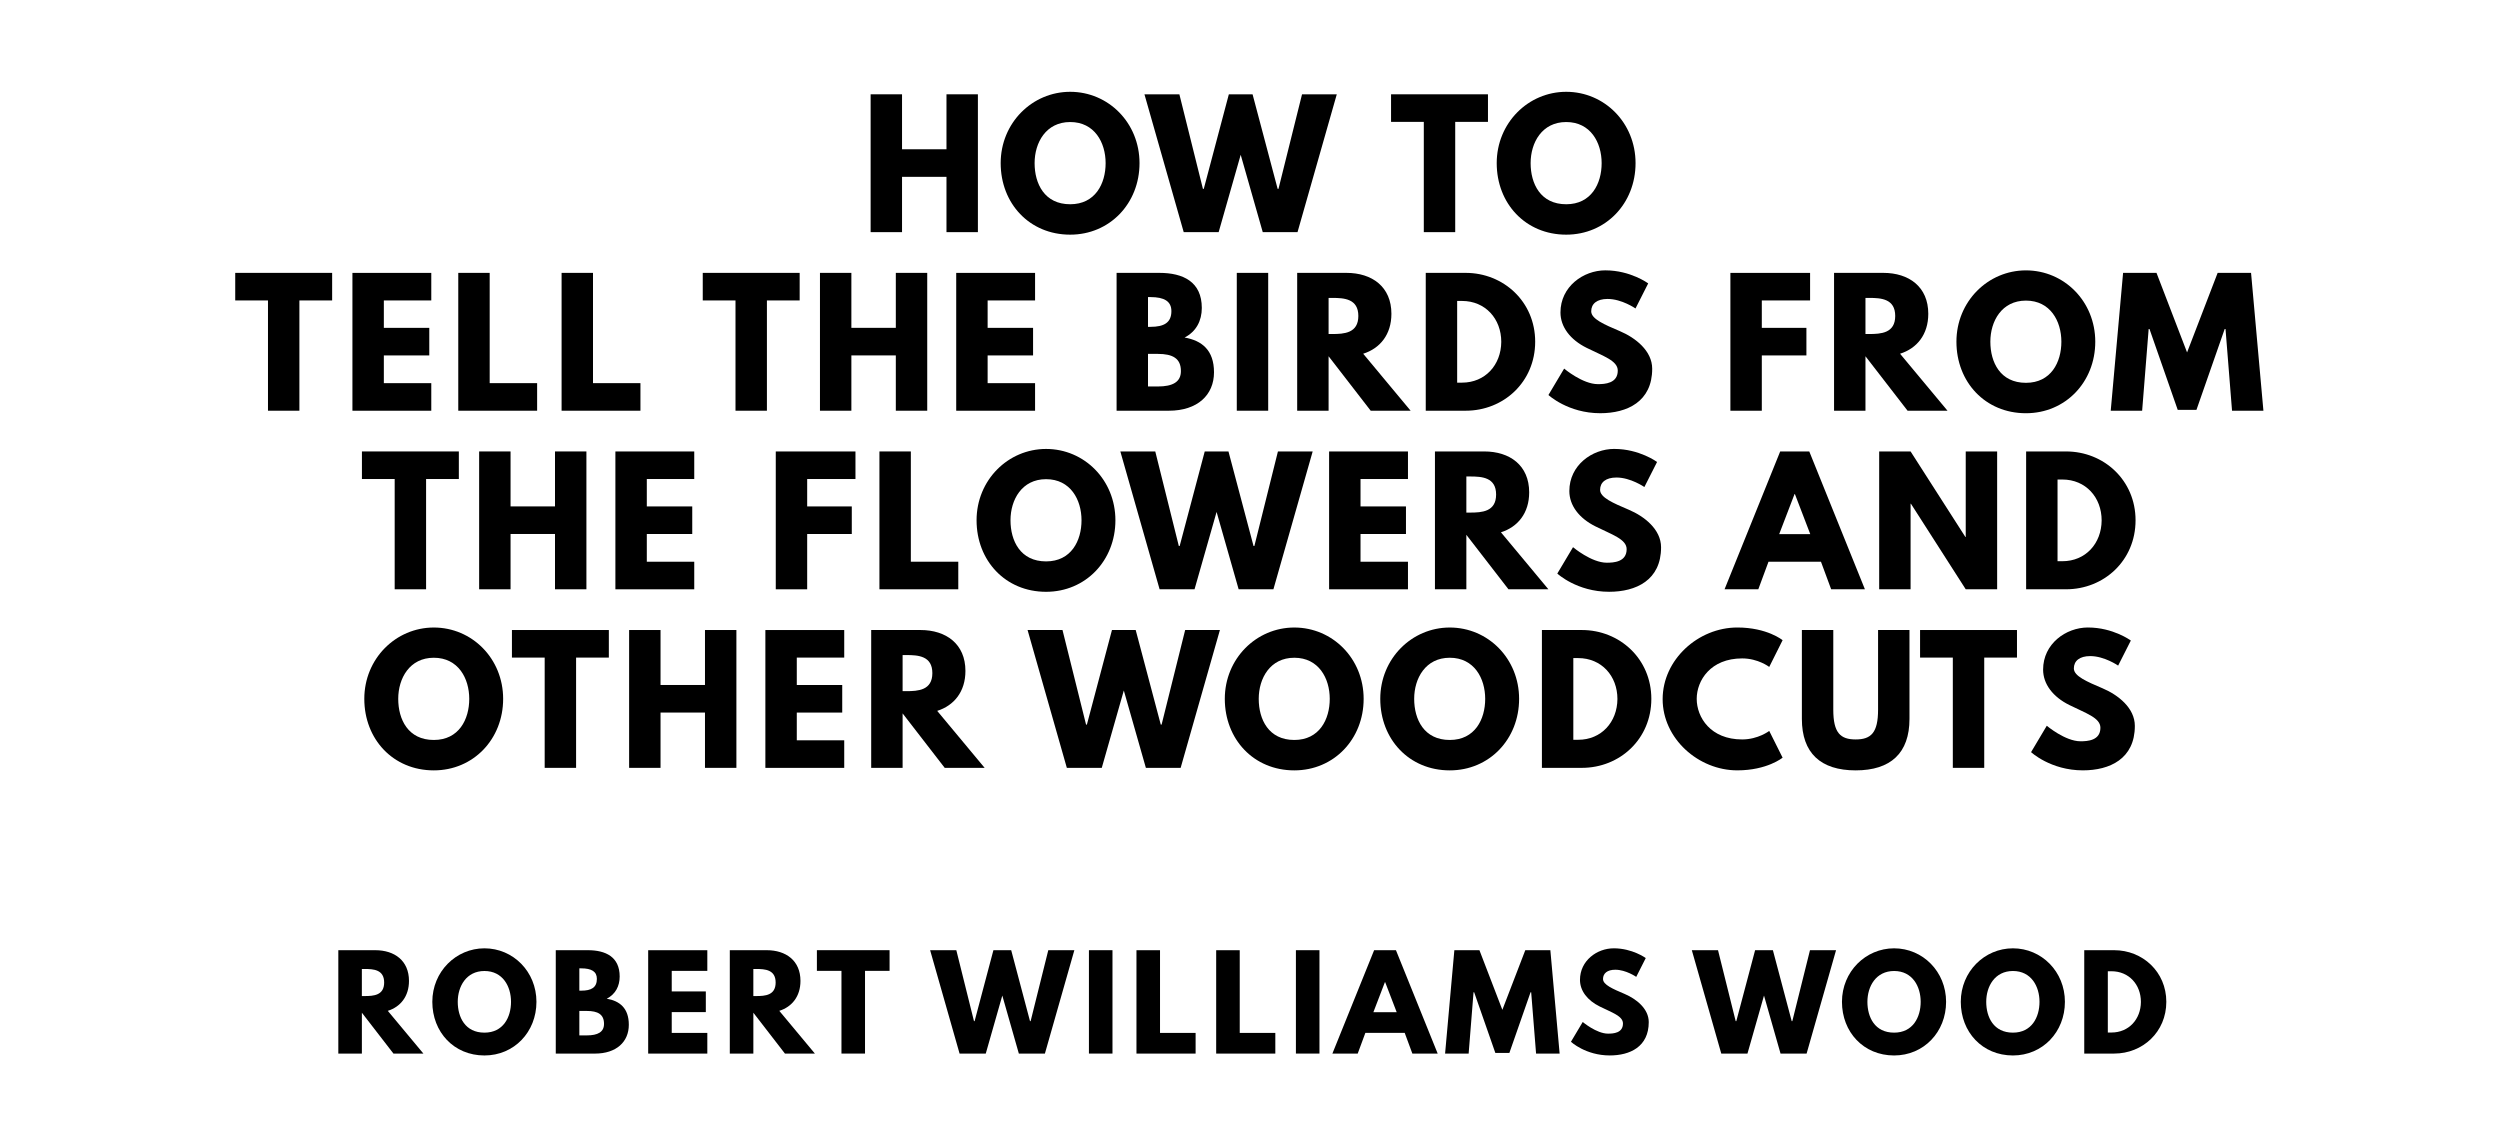
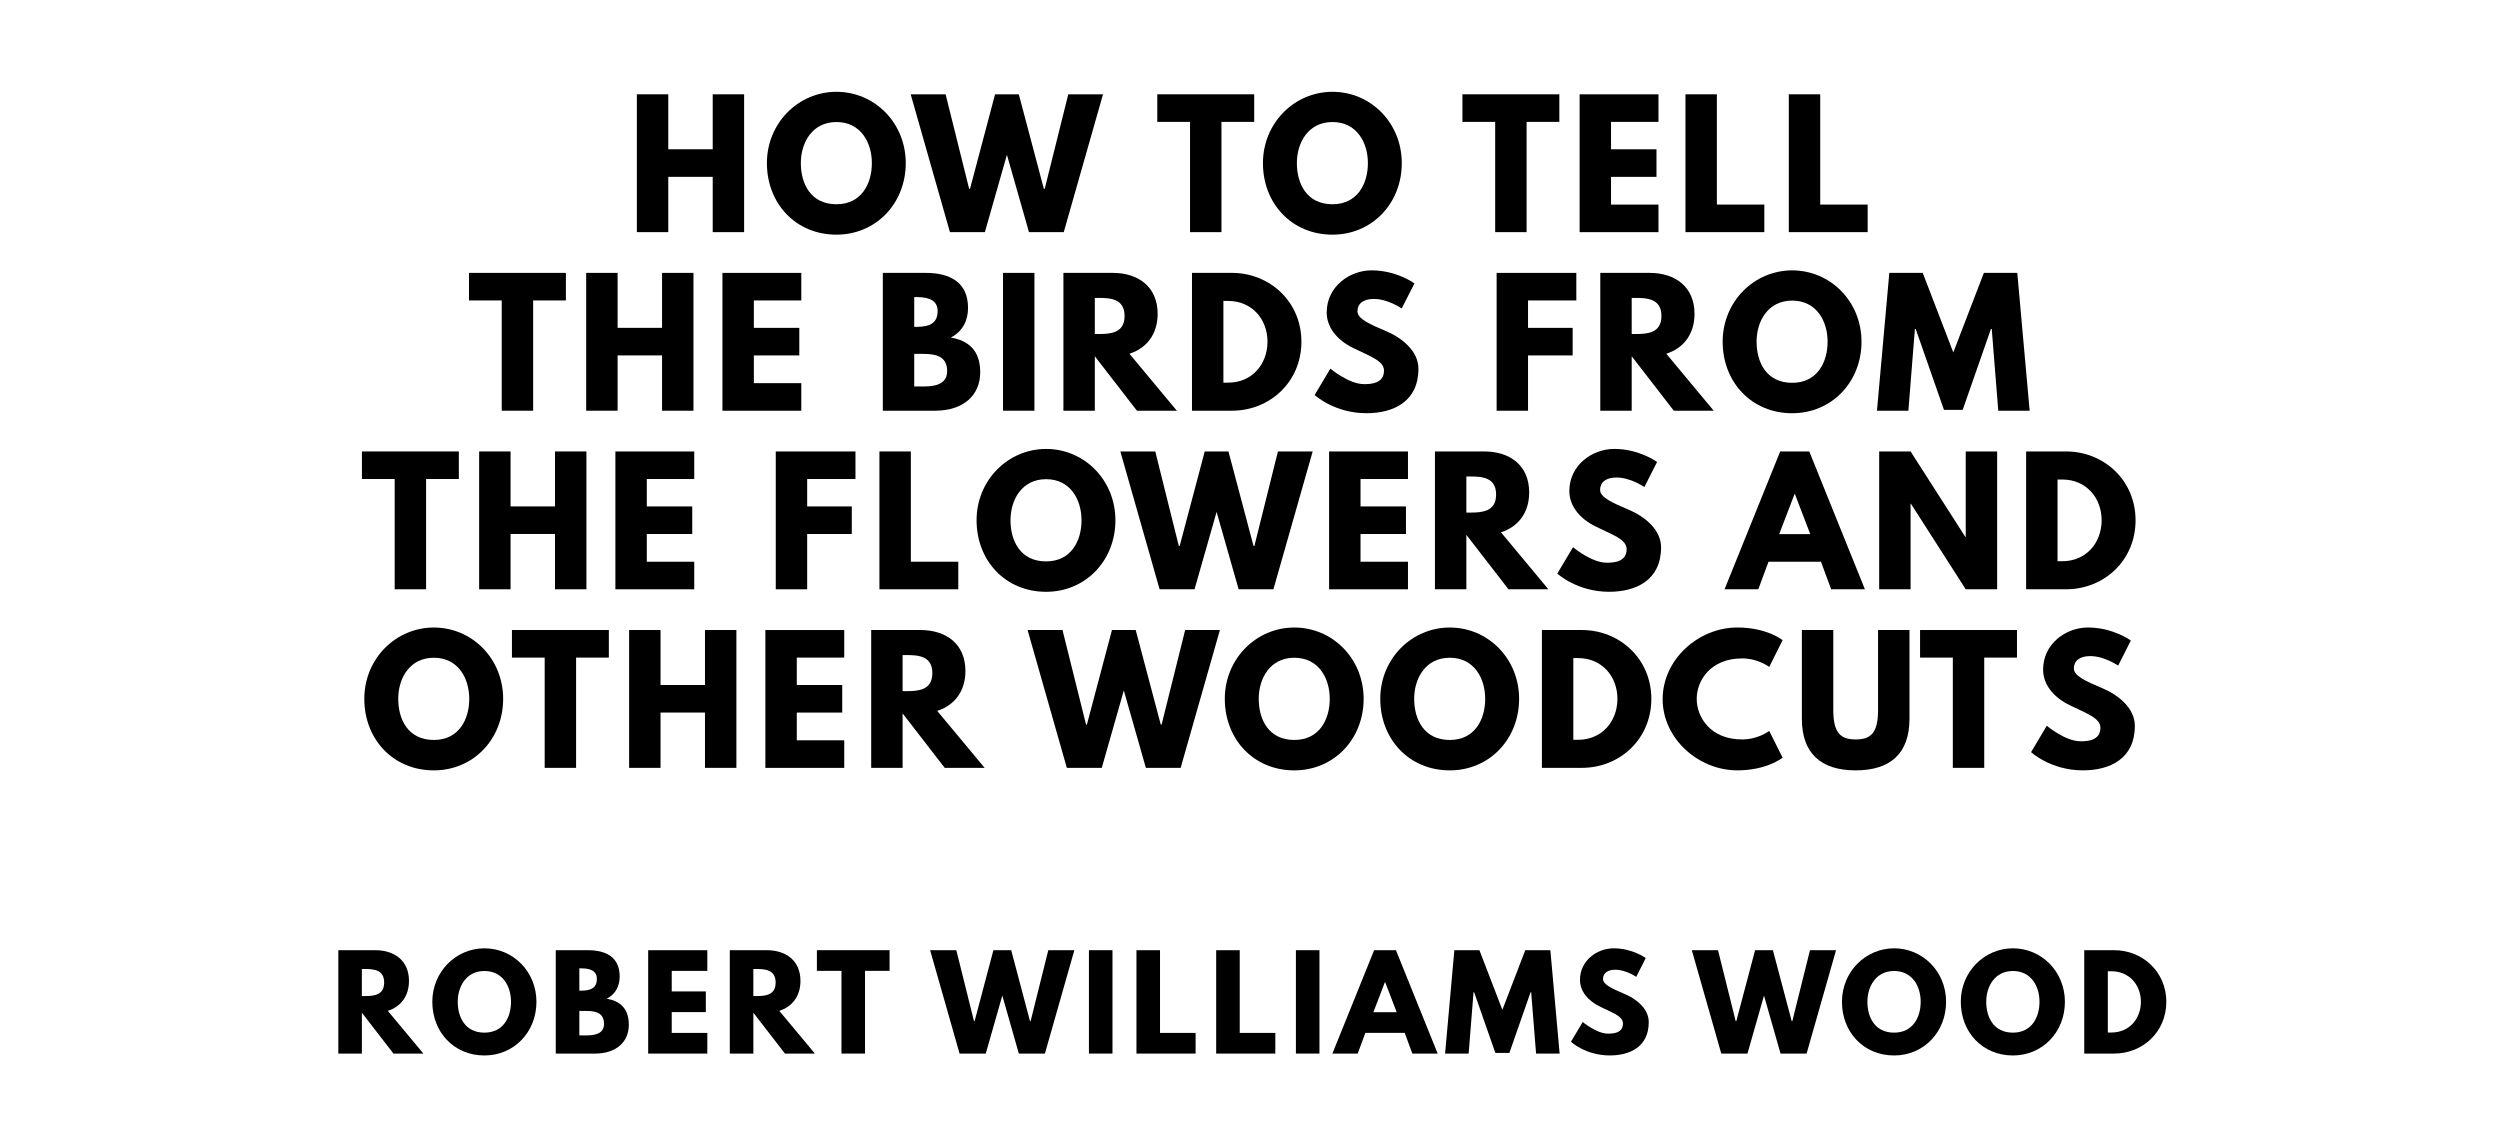
<svg xmlns="http://www.w3.org/2000/svg" version="1.1" viewBox="0 0 1400 640">
-   <g aria-label="HOW TO">
-     <path d="M505.14,99.03l0.00,30.97l-17.59,0.00l0.00-77.19l17.59,0.00l0.00,30.78l24.89,0.00l0.00-30.78l17.59,0.00l0.00,77.19l-17.59,0.00l0.00-30.97l-24.89,0.00z" />
-     <path d="M560.38,91.36c0.00-22.55,17.68-39.95,38.92-39.95c21.43,0.00,38.83,17.40,38.83,39.95s-16.65,40.05-38.83,40.05c-22.83,0.00-38.92-17.50-38.92-40.05z  M579.38,91.36c0.00,11.51,5.52,23.02,19.93,23.02c14.04,0.00,19.84-11.51,19.84-23.02s-6.18-23.02-19.84-23.02c-13.57,0.00-19.93,11.51-19.93,23.02z" />
-     <path d="M707.14,130.00l-12.35-43.32l-12.35,43.32l-19.56,0.00l-21.99-77.19l19.56,0.00l13.19,52.96l0.47,0.00l14.04-52.96l13.29,0.00l14.04,52.96l0.47,0.00l13.19-52.96l19.46,0.00l-21.99,77.19l-19.46,0.00z" />
-     <path d="M778.99,68.25l0.00-15.44l54.27,0.00l0.00,15.44l-18.34,0.00l0.00,61.75l-17.59,0.00l0.00-61.75l-18.34,0.00z" />
-     <path d="M838.16,91.36c0.00-22.55,17.68-39.95,38.92-39.95c21.43,0.00,38.83,17.40,38.83,39.95s-16.65,40.05-38.83,40.05c-22.83,0.00-38.92-17.50-38.92-40.05z  M857.15,91.36c0.00,11.51,5.52,23.02,19.93,23.02c14.04,0.00,19.84-11.51,19.84-23.02s-6.18-23.02-19.84-23.02c-13.57,0.00-19.93,11.51-19.93,23.02z" />
+   <g aria-label="HOW TO TELL">
+     <path d="M374.23,99.03l0.00,30.97l-17.59,0.00l0.00-77.19l17.59,0.00l0.00,30.78l24.89,0.00l0.00-30.78l17.59,0.00l0.00,77.19l-17.59,0.00l0.00-30.97l-24.89,0.00z" />
+     <path d="M429.47,91.36c0.00-22.55,17.68-39.95,38.92-39.95c21.43,0.00,38.83,17.40,38.83,39.95s-16.65,40.05-38.83,40.05c-22.83,0.00-38.92-17.50-38.92-40.05z  M448.47,91.36c0.00,11.51,5.52,23.02,19.93,23.02c14.04,0.00,19.84-11.51,19.84-23.02s-6.18-23.02-19.84-23.02c-13.57,0.00-19.93,11.51-19.93,23.02z" />
+     <path d="M576.23,130.00l-12.35-43.32l-12.35,43.32l-19.56,0.00l-21.99-77.19l19.56,0.00l13.19,52.96l0.47,0.00l14.04-52.96l13.29,0.00l14.04,52.96l0.47,0.00l13.19-52.96l19.46,0.00l-21.99,77.19l-19.46,0.00z" />
+     <path d="M648.08,68.25l0.00-15.44l54.27,0.00l0.00,15.44l-18.34,0.00l0.00,61.75l-17.59,0.00l0.00-61.75l-18.34,0.00z" />
+     <path d="M707.25,91.36c0.00-22.55,17.68-39.95,38.92-39.95c21.43,0.00,38.83,17.40,38.83,39.95s-16.65,40.05-38.83,40.05c-22.83,0.00-38.92-17.50-38.92-40.05z  M726.25,91.36c0.00,11.51,5.52,23.02,19.93,23.02c14.04,0.00,19.84-11.51,19.84-23.02s-6.18-23.02-19.84-23.02c-13.57,0.00-19.93,11.51-19.93,23.02z" />
+     <path d="M818.96,68.25l0.00-15.44l54.27,0.00l0.00,15.44l-18.34,0.00l0.00,61.75l-17.59,0.00l0.00-61.75l-18.34,0.00z" />
+     <path d="M928.75,52.81l0.00,15.44l-26.57,0.00l0.00,15.35l25.45,0.00l0.00,15.44l-25.45,0.00l0.00,15.53l26.57,0.00l0.00,15.44l-44.16,0.00l0.00-77.19l44.16,0.00z" />
+     <path d="M961.45,52.81l0.00,61.75l26.57,0.00l0.00,15.44l-44.16,0.00l0.00-77.19l17.59,0.00z" />
+     <path d="M1019.32,52.81l0.00,61.75l26.57,0.00l0.00,15.44l-44.16,0.00l0.00-77.19l17.59,0.00z" />
  </g>
-   <g aria-label="TELL THE BIRDS FROM">
-     <path d="M131.73,168.25l0.00-15.44l54.27,0.00l0.00,15.44l-18.34,0.00l0.00,61.75l-17.59,0.00l0.00-61.75l-18.34,0.00z" />
-     <path d="M241.52,152.81l0.00,15.44l-26.57,0.00l0.00,15.35l25.45,0.00l0.00,15.44l-25.45,0.00l0.00,15.53l26.57,0.00l0.00,15.44l-44.16,0.00l0.00-77.19l44.16,0.00z" />
-     <path d="M274.22,152.81l0.00,61.75l26.57,0.00l0.00,15.44l-44.16,0.00l0.00-77.19l17.59,0.00z" />
-     <path d="M332.08,152.81l0.00,61.75l26.57,0.00l0.00,15.44l-44.16,0.00l0.00-77.19l17.59,0.00z" />
-     <path d="M393.54,168.25l0.00-15.44l54.27,0.00l0.00,15.44l-18.34,0.00l0.00,61.75l-17.59,0.00l0.00-61.75l-18.34,0.00z" />
-     <path d="M476.77,199.03l0.00,30.97l-17.59,0.00l0.00-77.19l17.59,0.00l0.00,30.78l24.89,0.00l0.00-30.78l17.59,0.00l0.00,77.19l-17.59,0.00l0.00-30.97l-24.89,0.00z" />
-     <path d="M579.64,152.81l0.00,15.44l-26.57,0.00l0.00,15.35l25.45,0.00l0.00,15.44l-25.45,0.00l0.00,15.53l26.57,0.00l0.00,15.44l-44.16,0.00l0.00-77.19l44.16,0.00z" />
-     <path d="M625.29,152.81l23.95,0.00c13.29,0.00,23.77,4.96,23.77,19.65c0.00,7.11-3.09,13.19-9.64,16.56c9.64,1.68,16.47,7.02,16.47,19.46c0.00,12.73-9.26,21.52-25.26,21.52l-29.29,0.00l0.00-77.19z  M642.88,183.03l1.40,0.00c7.58,0.00,11.70-2.34,11.70-8.80c0.00-5.52-4.02-7.86-11.70-7.86l-1.40,0.00l0.00,16.65z  M642.88,216.43l5.52,0.00c8.33,0.00,12.91-2.53,12.91-8.61c0.00-7.11-4.58-9.64-12.91-9.64l-5.52,0.00l0.00,18.25z" />
-     <path d="M710.19,152.81l0.00,77.19l-17.59,0.00l0.00-77.19l17.59,0.00z" />
-     <path d="M726.42,152.81l27.60,0.00c14.32,0.00,25.17,7.77,25.17,22.92c0.00,11.60-6.36,19.37-15.81,22.36l26.57,31.91l-22.36,0.00l-23.58-30.50l0.00,30.50l-17.59,0.00l0.00-77.19z  M744.01,187.05l2.06,0.00c6.64,0.00,14.60-0.47,14.60-10.11s-7.95-10.11-14.60-10.11l-2.06,0.00l0.00,20.21z" />
-     <path d="M798.42,152.81l22.36,0.00c21.15,0.00,38.92,16.09,38.92,38.55c0.00,22.55-17.68,38.64-38.92,38.64l-22.36,0.00l0.00-77.19z  M816.01,214.28l2.71,0.00c13.01,0.00,21.89-9.92,21.99-22.83c0.00-12.91-8.89-22.92-21.99-22.92l-2.71,0.00l0.00,45.75z" />
-     <path d="M899.04,151.40c14.04,0.00,23.95,7.30,23.95,7.30l-7.11,14.04s-7.67-5.33-15.63-5.33c-5.99,0.00-9.17,2.71-9.17,6.92c0.00,4.30,7.30,7.39,16.09,11.13c8.61,3.65,18.06,10.95,18.06,21.05c0.00,18.43-14.04,24.89-29.10,24.89c-18.06,0.00-29.01-10.20-29.01-10.20l8.80-14.78s10.29,8.70,18.90,8.70c3.84,0.00,11.13-0.37,11.13-7.58c0.00-5.61-8.23-8.14-17.40-12.73c-9.26-4.58-14.69-11.79-14.69-19.84c0.00-14.41,12.73-23.58,25.17-23.58z" />
-     <path d="M1013.65,152.81l0.00,15.44l-27.04,0.00l0.00,15.35l24.98,0.00l0.00,15.44l-24.98,0.00l0.00,30.97l-17.59,0.00l0.00-77.19l44.63,0.00z" />
-     <path d="M1027.07,152.81l27.60,0.00c14.32,0.00,25.17,7.77,25.17,22.92c0.00,11.60-6.36,19.37-15.81,22.36l26.57,31.91l-22.36,0.00l-23.58-30.50l0.00,30.50l-17.59,0.00l0.00-77.19z  M1044.66,187.05l2.06,0.00c6.64,0.00,14.60-0.47,14.60-10.11s-7.95-10.11-14.60-10.11l-2.06,0.00l0.00,20.21z" />
-     <path d="M1095.60,191.36c0.00-22.55,17.68-39.95,38.92-39.95c21.43,0.00,38.83,17.40,38.83,39.95s-16.65,40.05-38.83,40.05c-22.83,0.00-38.92-17.50-38.92-40.05z  M1114.60,191.36c0.00,11.51,5.52,23.02,19.93,23.02c14.04,0.00,19.84-11.51,19.84-23.02s-6.18-23.02-19.84-23.02c-13.57,0.00-19.93,11.51-19.93,23.02z" />
-     <path d="M1249.94,230.00l-3.65-45.75l-0.47,0.00l-15.81,45.29l-10.48,0.00l-15.81-45.29l-0.47,0.00l-3.65,45.75l-17.59,0.00l6.92-77.19l18.71,0.00l17.12,44.54l17.12-44.54l18.71,0.00l6.92,77.19l-17.59,0.00z" />
+   <g aria-label="THE BIRDS FROM">
+     <path d="M262.63,168.25l0.00-15.44l54.27,0.00l0.00,15.44l-18.34,0.00l0.00,61.75l-17.59,0.00l0.00-61.75l-18.34,0.00z" />
+     <path d="M345.86,199.03l0.00,30.97l-17.59,0.00l0.00-77.19l17.59,0.00l0.00,30.78l24.89,0.00l0.00-30.78l17.59,0.00l0.00,77.19l-17.59,0.00l0.00-30.97l-24.89,0.00z" />
+     <path d="M448.73,152.81l0.00,15.44l-26.57,0.00l0.00,15.35l25.45,0.00l0.00,15.44l-25.45,0.00l0.00,15.53l26.57,0.00l0.00,15.44l-44.16,0.00l0.00-77.19l44.16,0.00z" />
+     <path d="M494.38,152.81l23.95,0.00c13.29,0.00,23.77,4.96,23.77,19.65c0.00,7.11-3.09,13.19-9.64,16.56c9.64,1.68,16.47,7.02,16.47,19.46c0.00,12.73-9.26,21.52-25.26,21.52l-29.29,0.00l0.00-77.19z  M511.97,183.03l1.40,0.00c7.58,0.00,11.70-2.34,11.70-8.80c0.00-5.52-4.02-7.86-11.70-7.86l-1.40,0.00l0.00,16.65z  M511.97,216.43l5.52,0.00c8.33,0.00,12.91-2.53,12.91-8.61c0.00-7.11-4.58-9.64-12.91-9.64l-5.52,0.00l0.00,18.25z" />
+     <path d="M579.28,152.81l0.00,77.19l-17.59,0.00l0.00-77.19l17.59,0.00z" />
+     <path d="M595.51,152.81l27.60,0.00c14.32,0.00,25.17,7.77,25.17,22.92c0.00,11.60-6.36,19.37-15.81,22.36l26.57,31.91l-22.36,0.00l-23.58-30.50l0.00,30.50l-17.59,0.00l0.00-77.19z  M613.10,187.05l2.06,0.00c6.64,0.00,14.60-0.47,14.60-10.11s-7.95-10.11-14.60-10.11l-2.06,0.00l0.00,20.21z" />
+     <path d="M667.51,152.81l22.36,0.00c21.15,0.00,38.92,16.09,38.92,38.55c0.00,22.55-17.68,38.64-38.92,38.64l-22.36,0.00l0.00-77.19z  M685.10,214.28l2.71,0.00c13.01,0.00,21.89-9.92,21.99-22.83c0.00-12.91-8.89-22.92-21.99-22.92l-2.71,0.00l0.00,45.75z" />
+     <path d="M768.13,151.40c14.04,0.00,23.95,7.30,23.95,7.30l-7.11,14.04s-7.67-5.33-15.63-5.33c-5.99,0.00-9.17,2.71-9.17,6.92c0.00,4.30,7.30,7.39,16.09,11.13c8.61,3.65,18.06,10.95,18.06,21.05c0.00,18.43-14.04,24.89-29.10,24.89c-18.06,0.00-29.01-10.20-29.01-10.20l8.80-14.78s10.29,8.70,18.90,8.70c3.84,0.00,11.13-0.37,11.13-7.58c0.00-5.61-8.23-8.14-17.40-12.73c-9.26-4.58-14.69-11.79-14.69-19.84c0.00-14.41,12.73-23.58,25.17-23.58z" />
+     <path d="M882.74,152.81l0.00,15.44l-27.04,0.00l0.00,15.35l24.98,0.00l0.00,15.44l-24.98,0.00l0.00,30.97l-17.59,0.00l0.00-77.19l44.63,0.00z" />
+     <path d="M896.16,152.81l27.60,0.00c14.32,0.00,25.17,7.77,25.17,22.92c0.00,11.60-6.36,19.37-15.81,22.36l26.57,31.91l-22.36,0.00l-23.58-30.50l0.00,30.50l-17.59,0.00l0.00-77.19z  M913.75,187.05l2.06,0.00c6.64,0.00,14.60-0.47,14.60-10.11s-7.95-10.11-14.60-10.11l-2.06,0.00l0.00,20.21z" />
+     <path d="M964.69,191.36c0.00-22.55,17.68-39.95,38.92-39.95c21.43,0.00,38.83,17.40,38.83,39.95s-16.65,40.05-38.83,40.05c-22.83,0.00-38.92-17.50-38.92-40.05z  M983.69,191.36c0.00,11.51,5.52,23.02,19.93,23.02c14.04,0.00,19.84-11.51,19.84-23.02s-6.18-23.02-19.84-23.02c-13.57,0.00-19.93,11.51-19.93,23.02z" />
+     <path d="M1119.03,230.00l-3.65-45.75l-0.47,0.00l-15.81,45.29l-10.48,0.00l-15.81-45.29l-0.47,0.00l-3.65,45.75l-17.59,0.00l6.92-77.19l18.71,0.00l17.12,44.54l17.12-44.54l18.71,0.00l6.92,77.19l-17.59,0.00z" />
  </g>
  <g aria-label="THE FLOWERS AND">
    <path d="M202.68,268.25l0.00-15.44l54.27,0.00l0.00,15.44l-18.34,0.00l0.00,61.75l-17.59,0.00l0.00-61.75l-18.34,0.00z" />
    <path d="M285.91,299.03l0.00,30.97l-17.59,0.00l0.00-77.19l17.59,0.00l0.00,30.78l24.89,0.00l0.00-30.78l17.59,0.00l0.00,77.19l-17.59,0.00l0.00-30.97l-24.89,0.00z" />
    <path d="M388.78,252.81l0.00,15.44l-26.57,0.00l0.00,15.35l25.45,0.00l0.00,15.44l-25.45,0.00l0.00,15.53l26.57,0.00l0.00,15.44l-44.16,0.00l0.00-77.19l44.16,0.00z" />
    <path d="M479.06,252.81l0.00,15.44l-27.04,0.00l0.00,15.35l24.98,0.00l0.00,15.44l-24.98,0.00l0.00,30.97l-17.59,0.00l0.00-77.19l44.63,0.00z" />
    <path d="M510.07,252.81l0.00,61.75l26.57,0.00l0.00,15.44l-44.16,0.00l0.00-77.19l17.59,0.00z" />
    <path d="M546.88,291.36c0.00-22.55,17.68-39.95,38.92-39.95c21.43,0.00,38.83,17.40,38.83,39.95s-16.65,40.05-38.83,40.05c-22.83,0.00-38.92-17.50-38.92-40.05z  M565.88,291.36c0.00,11.51,5.52,23.02,19.93,23.02c14.04,0.00,19.84-11.51,19.84-23.02s-6.18-23.02-19.84-23.02c-13.57,0.00-19.93,11.51-19.93,23.02z" />
    <path d="M693.64,330.00l-12.35-43.32l-12.35,43.32l-19.56,0.00l-21.99-77.19l19.56,0.00l13.19,52.96l0.47,0.00l14.04-52.96l13.29,0.00l14.04,52.96l0.47,0.00l13.19-52.96l19.46,0.00l-21.99,77.19l-19.46,0.00z" />
    <path d="M788.46,252.81l0.00,15.44l-26.57,0.00l0.00,15.35l25.45,0.00l0.00,15.44l-25.45,0.00l0.00,15.53l26.57,0.00l0.00,15.44l-44.16,0.00l0.00-77.19l44.16,0.00z" />
    <path d="M803.57,252.81l27.60,0.00c14.32,0.00,25.17,7.77,25.17,22.92c0.00,11.60-6.36,19.37-15.81,22.36l26.57,31.91l-22.36,0.00l-23.58-30.50l0.00,30.50l-17.59,0.00l0.00-77.19z  M821.16,287.05l2.06,0.00c6.64,0.00,14.60-0.47,14.60-10.11s-7.95-10.11-14.60-10.11l-2.06,0.00l0.00,20.21z" />
    <path d="M904.01,251.40c14.04,0.00,23.95,7.30,23.95,7.30l-7.11,14.04s-7.67-5.33-15.63-5.33c-5.99,0.00-9.17,2.71-9.17,6.92c0.00,4.30,7.30,7.39,16.09,11.13c8.61,3.65,18.06,10.95,18.06,21.05c0.00,18.43-14.04,24.89-29.10,24.89c-18.06,0.00-29.01-10.20-29.01-10.20l8.80-14.78s10.29,8.70,18.90,8.70c3.84,0.00,11.13-0.37,11.13-7.58c0.00-5.61-8.23-8.14-17.40-12.73c-9.26-4.58-14.69-11.79-14.69-19.84c0.00-14.41,12.73-23.58,25.17-23.58z" />
    <path d="M1013.19,252.81l31.16,77.19l-18.90,0.00l-5.71-15.44l-29.38,0.00l-5.71,15.44l-18.90,0.00l31.16-77.19l16.28,0.00z  M1013.75,299.12l-8.61-22.46l-0.19,0.00l-8.61,22.46l17.40,0.00z" />
    <path d="M1069.93,282.09l0.00,47.91l-17.59,0.00l0.00-77.19l17.59,0.00l30.69,47.91l0.19,0.00l0.00-47.91l17.59,0.00l0.00,77.19l-17.59,0.00l-30.69-47.91l-0.19,0.00z" />
    <path d="M1134.63,252.81l22.36,0.00c21.15,0.00,38.92,16.09,38.92,38.55c0.00,22.55-17.68,38.64-38.92,38.64l-22.36,0.00l0.00-77.19z  M1152.22,314.28l2.71,0.00c13.01,0.00,21.89-9.92,21.99-22.83c0.00-12.91-8.89-22.92-21.99-22.92l-2.71,0.00l0.00,45.75z" />
  </g>
  <g aria-label="OTHER WOODCUTS">
    <path d="M204.01,391.36c0.00-22.55,17.68-39.95,38.92-39.95c21.43,0.00,38.83,17.40,38.83,39.95s-16.65,40.05-38.83,40.05c-22.83,0.00-38.92-17.50-38.92-40.05z  M223.01,391.36c0.00,11.51,5.52,23.02,19.93,23.02c14.04,0.00,19.84-11.51,19.84-23.02s-6.18-23.02-19.84-23.02c-13.57,0.00-19.93,11.51-19.93,23.02z" />
    <path d="M286.68,368.25l0.00-15.44l54.27,0.00l0.00,15.44l-18.34,0.00l0.00,61.75l-17.59,0.00l0.00-61.75l-18.34,0.00z" />
    <path d="M369.90,399.03l0.00,30.97l-17.59,0.00l0.00-77.19l17.59,0.00l0.00,30.78l24.89,0.00l0.00-30.78l17.59,0.00l0.00,77.19l-17.59,0.00l0.00-30.97l-24.89,0.00z" />
    <path d="M472.77,352.81l0.00,15.44l-26.57,0.00l0.00,15.35l25.45,0.00l0.00,15.44l-25.45,0.00l0.00,15.53l26.57,0.00l0.00,15.44l-44.16,0.00l0.00-77.19l44.16,0.00z" />
    <path d="M487.87,352.81l27.60,0.00c14.32,0.00,25.17,7.77,25.17,22.92c0.00,11.60-6.36,19.37-15.81,22.36l26.57,31.91l-22.36,0.00l-23.58-30.50l0.00,30.50l-17.59,0.00l0.00-77.19z  M505.46,387.05l2.06,0.00c6.64,0.00,14.60-0.47,14.60-10.11s-7.95-10.11-14.60-10.11l-2.06,0.00l0.00,20.21z" />
    <path d="M641.69,430.00l-12.35-43.32l-12.35,43.32l-19.56,0.00l-21.99-77.19l19.56,0.00l13.19,52.96l0.47,0.00l14.04-52.96l13.29,0.00l14.04,52.96l0.47,0.00l13.19-52.96l19.46,0.00l-21.99,77.19l-19.46,0.00z" />
    <path d="M685.89,391.36c0.00-22.55,17.68-39.95,38.92-39.95c21.43,0.00,38.83,17.40,38.83,39.95s-16.65,40.05-38.83,40.05c-22.83,0.00-38.92-17.50-38.92-40.05z  M704.89,391.36c0.00,11.51,5.52,23.02,19.93,23.02c14.04,0.00,19.84-11.51,19.84-23.02s-6.18-23.02-19.84-23.02c-13.57,0.00-19.93,11.51-19.93,23.02z" />
    <path d="M772.95,391.36c0.00-22.55,17.68-39.95,38.92-39.95c21.43,0.00,38.83,17.40,38.83,39.95s-16.65,40.05-38.83,40.05c-22.83,0.00-38.92-17.50-38.92-40.05z  M791.94,391.36c0.00,11.51,5.52,23.02,19.93,23.02c14.04,0.00,19.84-11.51,19.84-23.02s-6.18-23.02-19.84-23.02c-13.57,0.00-19.93,11.51-19.93,23.02z" />
    <path d="M863.47,352.81l22.36,0.00c21.15,0.00,38.92,16.09,38.92,38.55c0.00,22.55-17.68,38.64-38.92,38.64l-22.36,0.00l0.00-77.19z  M881.06,414.28l2.71,0.00c13.01,0.00,21.89-9.92,21.99-22.83c0.00-12.91-8.89-22.92-21.99-22.92l-2.71,0.00l0.00,45.75z" />
    <path d="M975.61,414.09c8.98,0.00,15.16-4.77,15.16-4.77l7.49,14.97s-8.61,7.11-25.36,7.11c-21.80,0.00-41.82-17.78-41.82-39.86c0.00-22.18,19.93-40.14,41.82-40.14c16.75,0.00,25.36,7.11,25.36,7.11l-7.49,14.97s-6.18-4.77-15.16-4.77c-17.68,0.00-25.45,12.35-25.45,22.64c0.00,10.39,7.77,22.74,25.45,22.74z" />
    <path d="M1069.31,352.81l0.00,49.78c0.00,19.09-10.48,28.82-30.13,28.82s-30.13-9.73-30.13-28.82l0.00-49.78l17.59,0.00l0.00,44.63c0.00,12.91,3.93,16.65,12.54,16.65s12.54-3.74,12.54-16.65l0.00-44.63l17.59,0.00z" />
    <path d="M1075.24,368.25l0.00-15.44l54.27,0.00l0.00,15.44l-18.34,0.00l0.00,61.75l-17.59,0.00l0.00-61.75l-18.34,0.00z" />
    <path d="M1169.32,351.40c14.04,0.00,23.95,7.30,23.95,7.30l-7.11,14.04s-7.67-5.33-15.63-5.33c-5.99,0.00-9.17,2.71-9.17,6.92c0.00,4.30,7.30,7.39,16.09,11.13c8.61,3.65,18.06,10.95,18.06,21.05c0.00,18.43-14.04,24.89-29.10,24.89c-18.06,0.00-29.01-10.20-29.01-10.20l8.80-14.78s10.29,8.70,18.90,8.70c3.84,0.00,11.13-0.37,11.13-7.58c0.00-5.61-8.23-8.14-17.40-12.73c-9.26-4.58-14.69-11.79-14.69-19.84c0.00-14.41,12.73-23.58,25.17-23.58z" />
  </g>
  <g aria-label="ROBERT WILLIAMS WOOD">
    <path d="M189.45,532.11l20.70,0.00c10.74,0.00,18.88,5.82,18.88,17.19c0.00,8.70-4.77,14.53-11.86,16.77l19.93,23.93l-16.77,0.00l-17.68-22.88l0.00,22.88l-13.19,0.00l0.00-57.89z  M202.64,557.79l1.54,0.00c4.98,0.00,10.95-0.35,10.95-7.58s-5.96-7.58-10.95-7.58l-1.54,0.00l0.00,15.16z" />
    <path d="M242.10,561.02c0.00-16.91,13.26-29.96,29.19-29.96c16.07,0.00,29.12,13.05,29.12,29.96s-12.49,30.04-29.12,30.04c-17.12,0.00-29.19-13.12-29.19-30.04z  M256.34,561.02c0.00,8.63,4.14,17.26,14.95,17.26c10.53,0.00,14.88-8.63,14.88-17.26s-4.63-17.26-14.88-17.26c-10.18,0.00-14.95,8.63-14.95,17.26z" />
    <path d="M311.24,532.11l17.96,0.00c9.96,0.00,17.82,3.72,17.82,14.74c0.00,5.33-2.32,9.89-7.23,12.42c7.23,1.26,12.35,5.26,12.35,14.60c0.00,9.54-6.95,16.14-18.95,16.14l-21.96,0.00l0.00-57.89z  M324.43,554.77l1.05,0.00c5.68,0.00,8.77-1.75,8.77-6.60c0.00-4.14-3.02-5.89-8.77-5.89l-1.05,0.00l0.00,12.49z  M324.43,579.82l4.14,0.00c6.25,0.00,9.68-1.89,9.68-6.46c0.00-5.33-3.44-7.23-9.68-7.23l-4.14,0.00l0.00,13.68z" />
    <path d="M396.10,532.11l0.00,11.58l-19.93,0.00l0.00,11.51l19.09,0.00l0.00,11.58l-19.09,0.00l0.00,11.65l19.93,0.00l0.00,11.58l-33.12,0.00l0.00-57.89l33.12,0.00z" />
    <path d="M408.68,532.11l20.70,0.00c10.74,0.00,18.88,5.82,18.88,17.19c0.00,8.70-4.77,14.53-11.86,16.77l19.93,23.93l-16.77,0.00l-17.68-22.88l0.00,22.88l-13.19,0.00l0.00-57.89z  M421.87,557.79l1.54,0.00c4.98,0.00,10.95-0.35,10.95-7.58s-5.96-7.58-10.95-7.58l-1.54,0.00l0.00,15.16z" />
    <path d="M457.46,543.68l0.00-11.58l40.70,0.00l0.00,11.58l-13.75,0.00l0.00,46.32l-13.19,0.00l0.00-46.32l-13.75,0.00z" />
    <path d="M570.55,590.00l-9.26-32.49l-9.26,32.49l-14.67,0.00l-16.49-57.89l14.67,0.00l9.89,39.72l0.35,0.00l10.53-39.72l9.96,0.00l10.53,39.72l0.35,0.00l9.89-39.72l14.60,0.00l-16.49,57.89l-14.60,0.00z" />
    <path d="M622.99,532.11l0.00,57.89l-13.19,0.00l0.00-57.89l13.19,0.00z" />
    <path d="M649.61,532.11l0.00,46.32l19.93,0.00l0.00,11.58l-33.12,0.00l0.00-57.89l13.19,0.00z" />
    <path d="M694.25,532.11l0.00,46.32l19.93,0.00l0.00,11.58l-33.12,0.00l0.00-57.89l13.19,0.00z" />
    <path d="M738.90,532.11l0.00,57.89l-13.19,0.00l0.00-57.89l13.19,0.00z" />
    <path d="M781.73,532.11l23.37,57.89l-14.18,0.00l-4.28-11.58l-22.04,0.00l-4.28,11.58l-14.18,0.00l23.37-57.89l12.21,0.00z  M782.15,566.84l-6.46-16.84l-0.14,0.00l-6.46,16.84l13.05,0.00z" />
    <path d="M860.20,590.00l-2.74-34.32l-0.35,0.00l-11.86,33.96l-7.86,0.00l-11.86-33.96l-0.35,0.00l-2.74,34.32l-13.19,0.00l5.19-57.89l14.04,0.00l12.84,33.40l12.84-33.40l14.04,0.00l5.19,57.89l-13.19,0.00z" />
    <path d="M903.66,531.05c10.53,0.00,17.96,5.47,17.96,5.47l-5.33,10.53s-5.75-4.00-11.72-4.00c-4.49,0.00-6.88,2.04-6.88,5.19c0.00,3.23,5.47,5.54,12.07,8.35c6.46,2.74,13.54,8.21,13.54,15.79c0.00,13.82-10.53,18.67-21.82,18.67c-13.54,0.00-21.75-7.65-21.75-7.65l6.60-11.09s7.72,6.53,14.18,6.53c2.88,0.00,8.35-0.28,8.35-5.68c0.00-4.21-6.18-6.11-13.05-9.54c-6.95-3.44-11.02-8.84-11.02-14.88c0.00-10.81,9.54-17.68,18.88-17.68z" />
    <path d="M997.10,590.00l-9.26-32.49l-9.26,32.49l-14.67,0.00l-16.49-57.89l14.67,0.00l9.89,39.72l0.35,0.00l10.53-39.72l9.96,0.00l10.53,39.72l0.35,0.00l9.89-39.72l14.60,0.00l-16.49,57.89l-14.60,0.00z" />
    <path d="M1031.50,561.02c0.00-16.91,13.26-29.96,29.19-29.96c16.07,0.00,29.12,13.05,29.12,29.96s-12.49,30.04-29.12,30.04c-17.12,0.00-29.19-13.12-29.19-30.04z  M1045.75,561.02c0.00,8.63,4.14,17.26,14.95,17.26c10.53,0.00,14.88-8.63,14.88-17.26s-4.63-17.26-14.88-17.26c-10.18,0.00-14.95,8.63-14.95,17.26z" />
    <path d="M1098.04,561.02c0.00-16.91,13.26-29.96,29.19-29.96c16.07,0.00,29.12,13.05,29.12,29.96s-12.49,30.04-29.12,30.04c-17.12,0.00-29.19-13.12-29.19-30.04z  M1112.29,561.02c0.00,8.63,4.14,17.26,14.95,17.26c10.53,0.00,14.88-8.63,14.88-17.26s-4.63-17.26-14.88-17.26c-10.18,0.00-14.95,8.63-14.95,17.26z" />
    <path d="M1167.18,532.11l16.77,0.00c15.86,0.00,29.19,12.07,29.19,28.91c0.00,16.91-13.26,28.98-29.19,28.98l-16.77,0.00l0.00-57.89z  M1180.38,578.21l2.04,0.00c9.75,0.00,16.42-7.44,16.49-17.12c0.00-9.68-6.67-17.19-16.49-17.19l-2.04,0.00l0.00,34.32z" />
  </g>
</svg>
